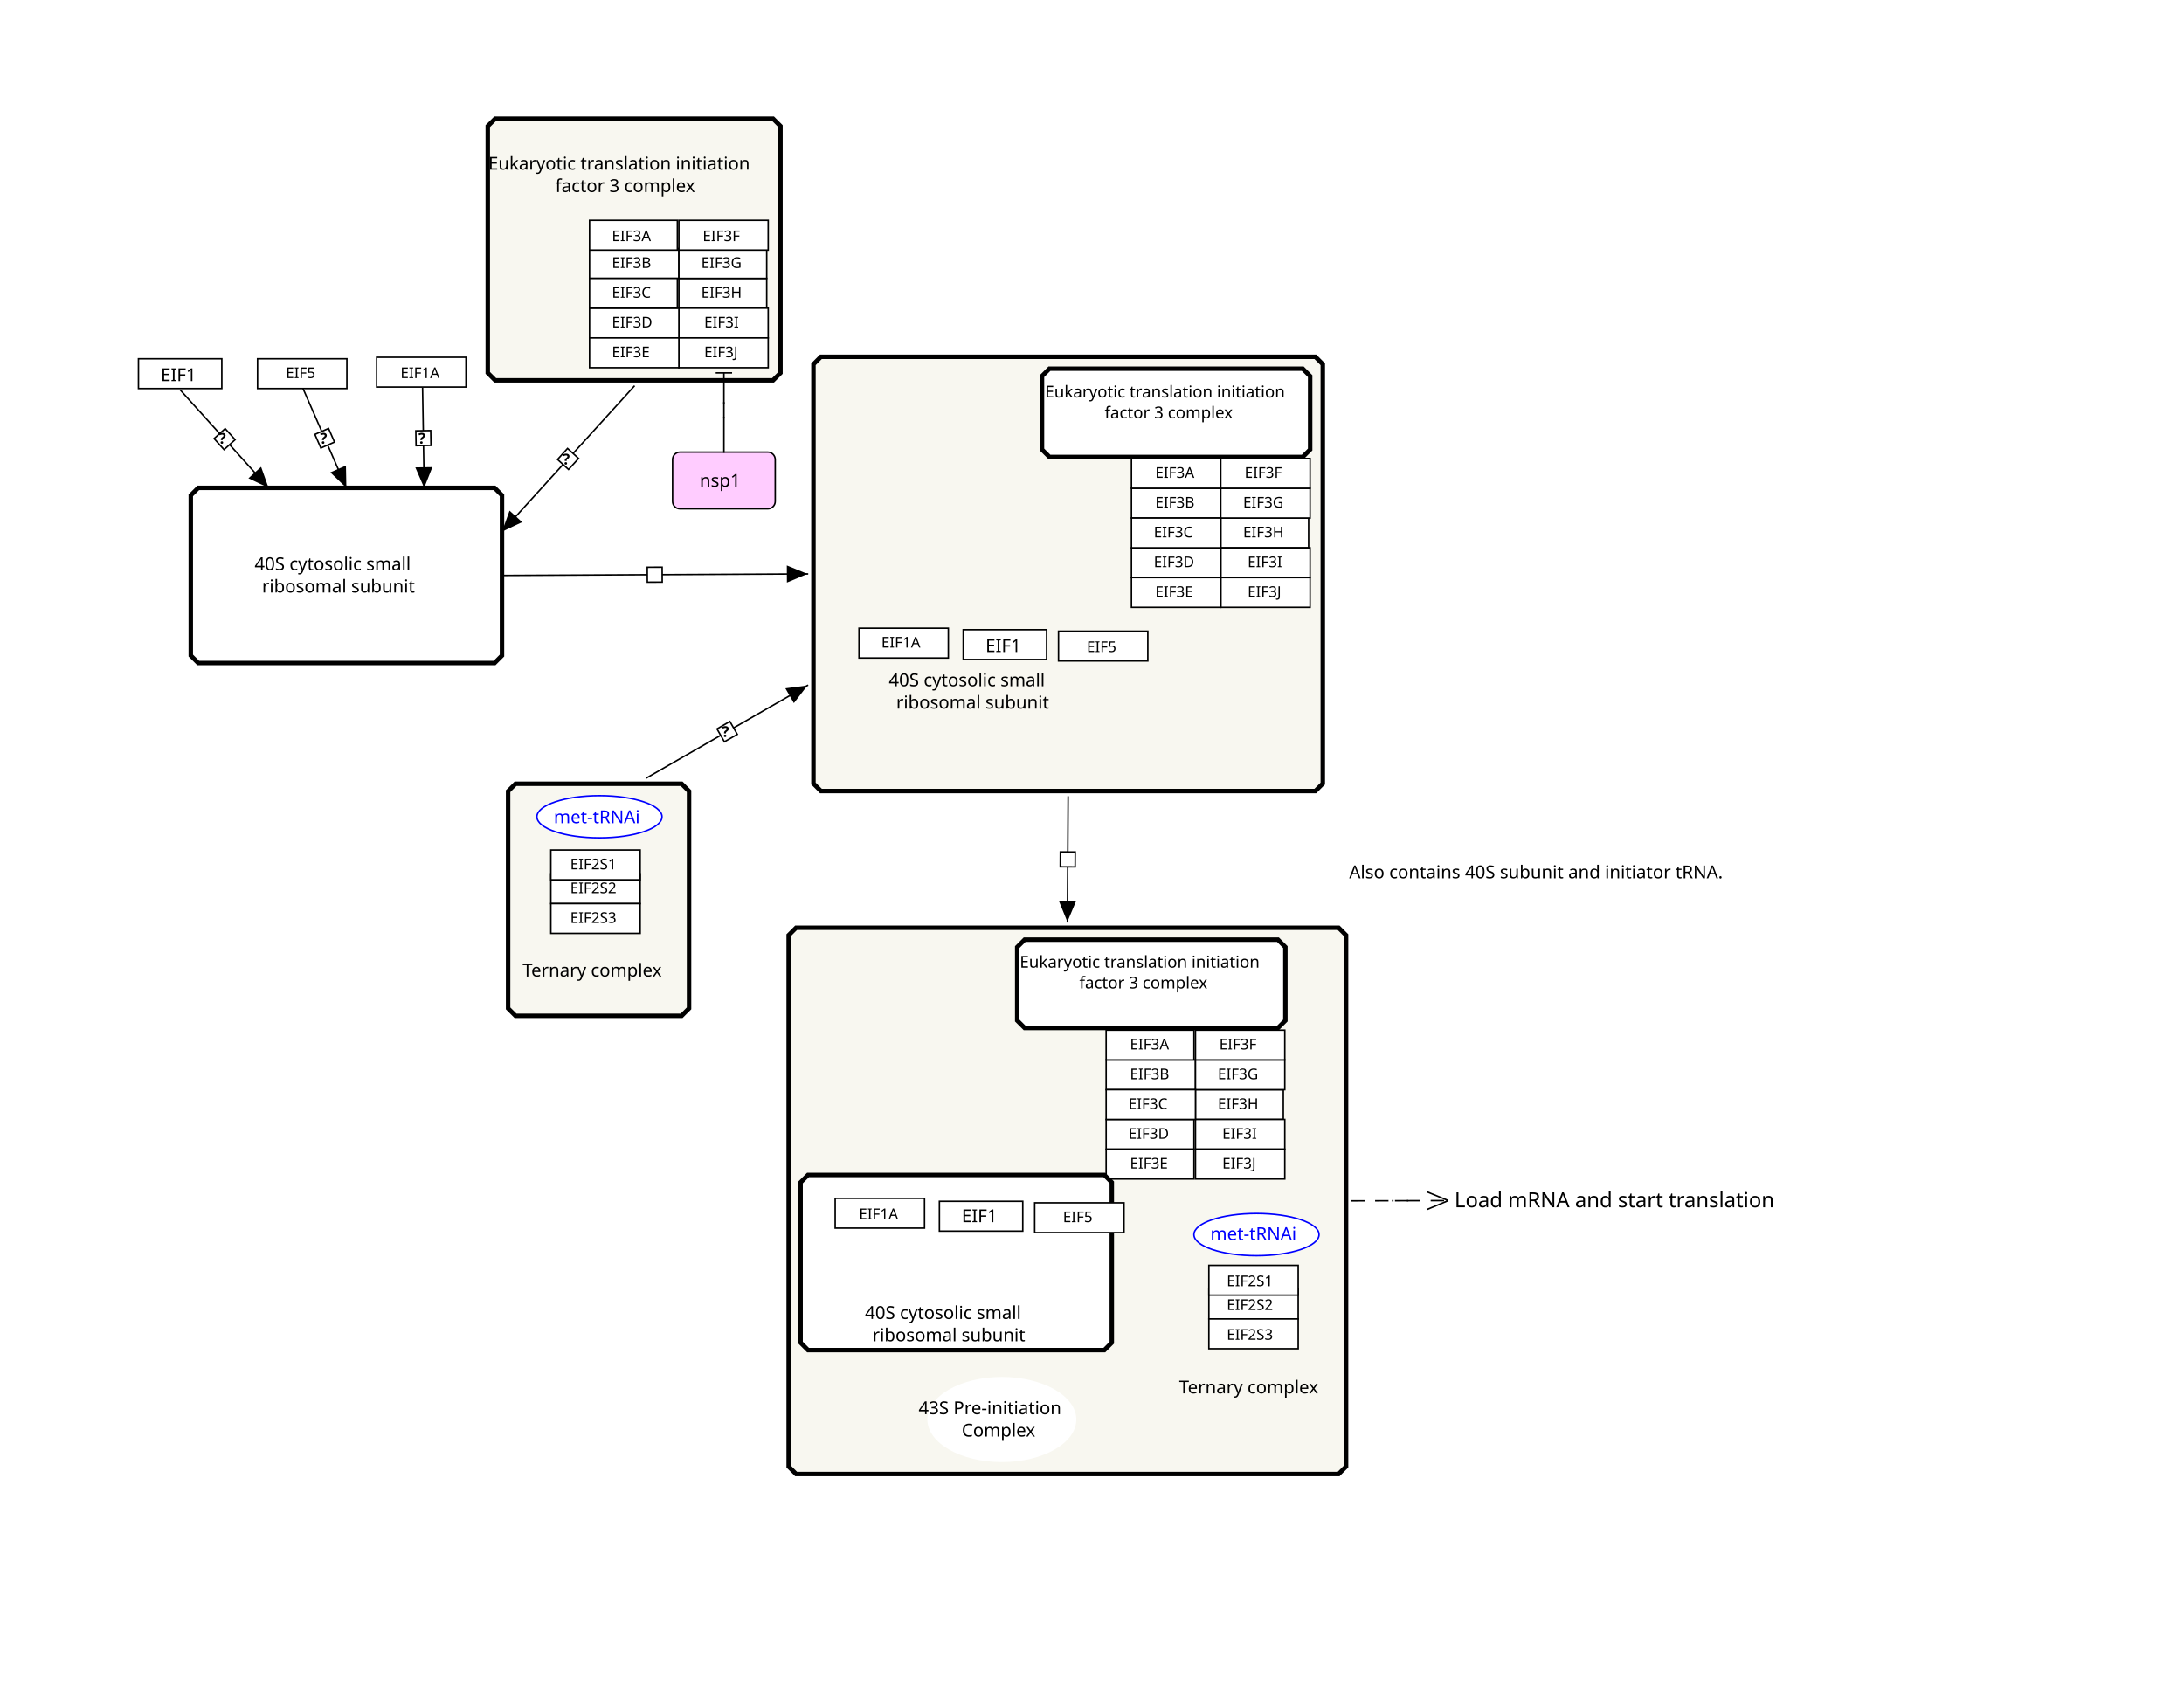
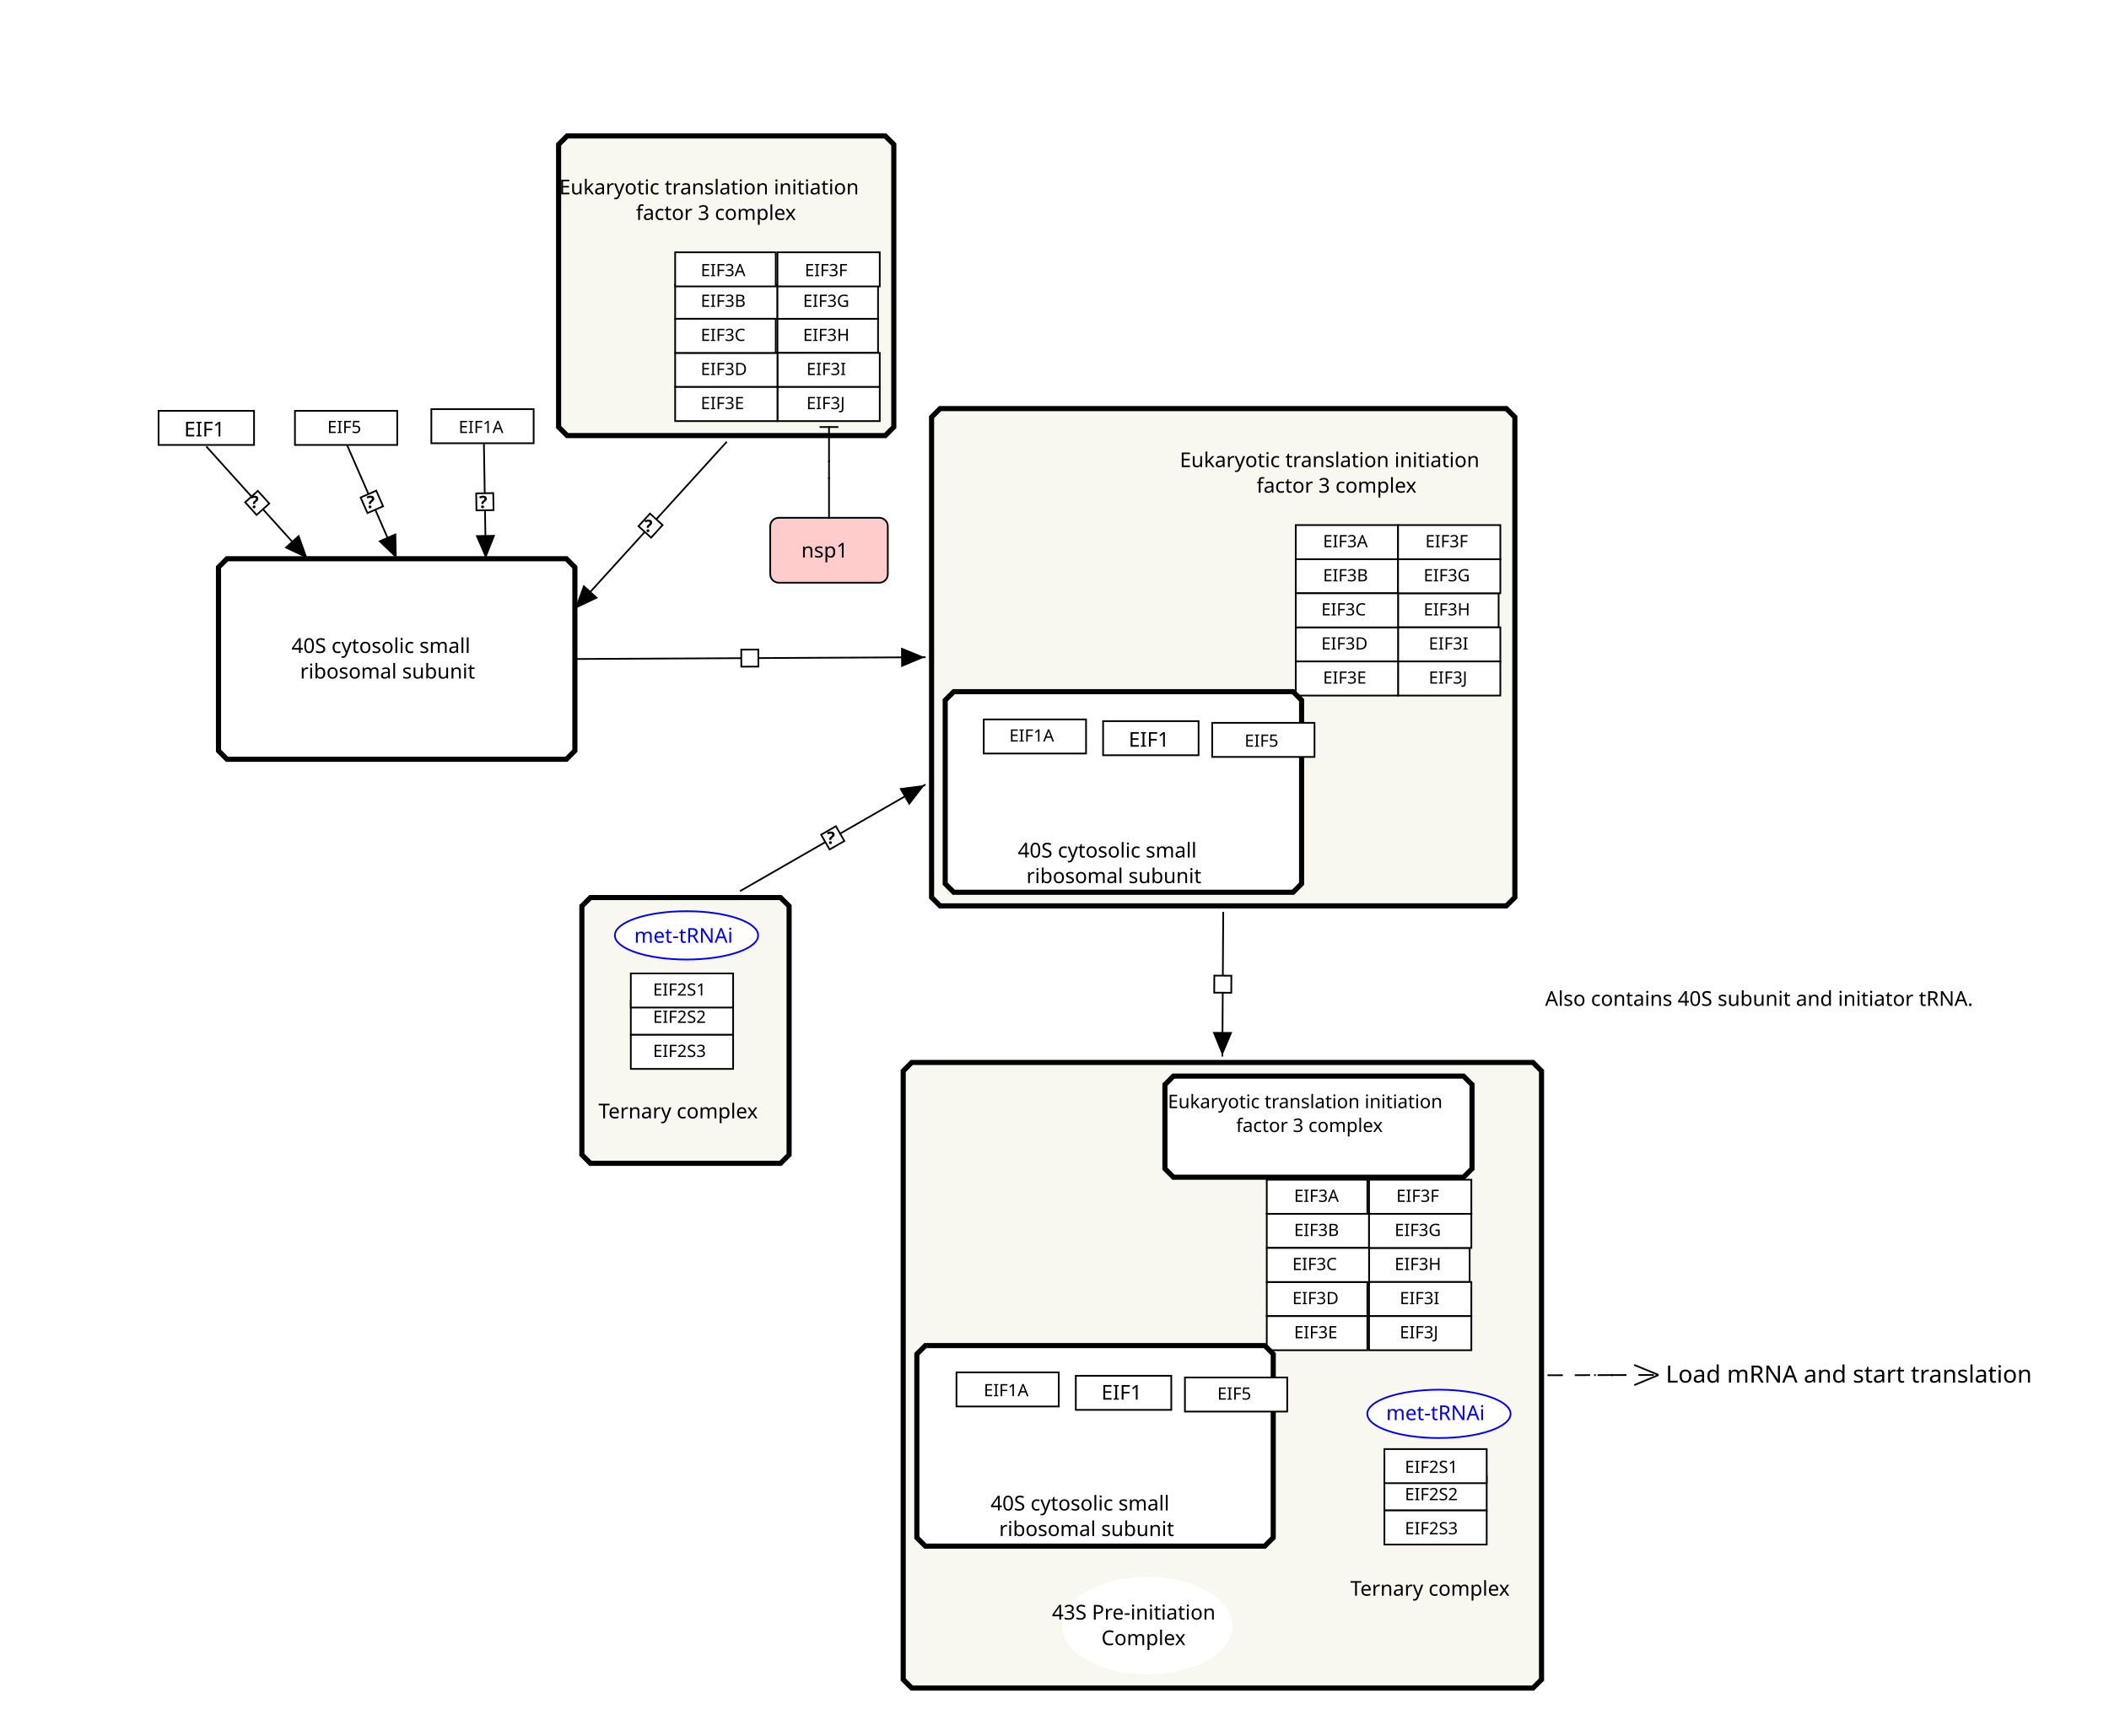
- <svg xmlns="http://www.w3.org/2000/svg" fill-opacity="1" color-rendering="auto" color-interpolation="auto" text-rendering="auto" stroke="black" stroke-linecap="square" stroke-miterlimit="10" shape-rendering="auto" stroke-opacity="1" fill="black" stroke-dasharray="none" font-weight="normal" stroke-width="1" viewBox="0 0 1467 1146" font-family="'Dialog'" font-style="normal" stroke-linejoin="miter" font-size="12px" stroke-dashoffset="0" image-rendering="auto">
+ <svg xmlns="http://www.w3.org/2000/svg" fill-opacity="1" color-rendering="auto" color-interpolation="auto" text-rendering="auto" stroke="black" stroke-linecap="square" stroke-miterlimit="10" shape-rendering="auto" stroke-opacity="1" fill="black" stroke-dasharray="none" font-weight="normal" stroke-width="1" viewBox="0 0 1237 1018" font-family="'Dialog'" font-style="normal" stroke-linejoin="miter" font-size="12px" stroke-dashoffset="0" image-rendering="auto">
  <defs id="genericDefs" />
  <g />
  <defs id="genericDefs" />
  <g>
    <g fill="white" text-rendering="geometricPrecision" color-interpolation="linearRGB" color-rendering="optimizeQuality" stroke="white" image-rendering="optimizeQuality">
-       <rect x="-1" width="1469" height="1148" y="-1" stroke="none" />
+       <rect x="-1" width="1239" height="1020" y="-1" stroke="none" />
      <path fill="rgb(248,247,240)" d="M551.399 239.663 L883.521 239.663 L888.521 244.663 L888.521 526.374 L883.521 531.374 L551.399 531.374 L546.399 526.374 L546.399 244.663 Z" fill-rule="evenodd" stroke="none" />
      <path fill="none" d="M551.399 239.663 L883.521 239.663 L888.521 244.663 L888.521 526.374 L883.521 531.374 L551.399 531.374 L546.399 526.374 L546.399 244.663 Z" stroke-width="3" fill-rule="evenodd" stroke="black" />
-       <text fill="black" x="597" xml:space="preserve" y="461" font-family="sans-serif" stroke="none">40S cytosolic small </text>
-       <text fill="black" x="602" xml:space="preserve" y="476" font-family="sans-serif" stroke="none">ribosomal subunit</text>
-       <path d="M704.908 247.663 L875.03 247.663 L880.03 252.663 L880.03 301.987 L875.03 306.987 L704.908 306.987 L699.908 301.987 L699.908 252.663 Z" stroke="none" fill-rule="evenodd" />
-       <path fill="none" d="M704.908 247.663 L875.03 247.663 L880.03 252.663 L880.03 301.987 L875.03 306.987 L704.908 306.987 L699.908 301.987 L699.908 252.663 Z" stroke-width="3" fill-rule="evenodd" stroke="black" />
-     </g>
-     <g text-rendering="geometricPrecision" font-size="11px" font-family="sans-serif" color-interpolation="linearRGB" color-rendering="optimizeQuality" image-rendering="optimizeQuality">
-       <text x="702" xml:space="preserve" y="267" stroke="none">Eukaryotic translation initiation</text>
-       <text x="742" xml:space="preserve" y="281" stroke="none">factor 3 complex</text>
-       <text x="789" xml:space="preserve" y="295" stroke="none" />
-     </g>
-     <g fill="white" text-rendering="geometricPrecision" color-interpolation="linearRGB" color-rendering="optimizeQuality" stroke="white" image-rendering="optimizeQuality">
+       <text fill="black" x="692" xml:space="preserve" y="274" font-family="sans-serif" stroke="none">Eukaryotic translation initiation</text>
+       <text fill="black" x="737" xml:space="preserve" y="289" font-family="sans-serif" stroke="none">factor 3 complex</text>
      <rect x="760" width="60" height="20" y="328" stroke="none" />
      <rect fill="none" x="760" width="60" height="20" y="328" stroke="black" />
    </g>
    <g text-rendering="geometricPrecision" font-size="10px" font-family="sans-serif" color-interpolation="linearRGB" color-rendering="optimizeQuality" image-rendering="optimizeQuality">
      <text x="776" xml:space="preserve" y="341" stroke="none">EIF3B</text>
    </g>
    <g fill="white" text-rendering="geometricPrecision" color-interpolation="linearRGB" color-rendering="optimizeQuality" stroke="white" image-rendering="optimizeQuality">
      <rect x="820" width="59" height="20" y="348" stroke="none" />
      <rect fill="none" x="820" width="59" height="20" y="348" stroke="black" />
    </g>
    <g text-rendering="geometricPrecision" font-size="10px" font-family="sans-serif" color-interpolation="linearRGB" color-rendering="optimizeQuality" image-rendering="optimizeQuality">
      <text x="835" xml:space="preserve" y="361" stroke="none">EIF3H</text>
    </g>
    <g fill="white" text-rendering="geometricPrecision" color-interpolation="linearRGB" color-rendering="optimizeQuality" stroke="white" image-rendering="optimizeQuality">
      <rect x="820" width="60" height="20" y="368" stroke="none" />
      <rect fill="none" x="820" width="60" height="20" y="368" stroke="black" />
    </g>
    <g text-rendering="geometricPrecision" font-size="10px" font-family="sans-serif" color-interpolation="linearRGB" color-rendering="optimizeQuality" image-rendering="optimizeQuality">
      <text x="838" xml:space="preserve" y="381" stroke="none">EIF3I</text>
    </g>
    <g fill="white" text-rendering="geometricPrecision" color-interpolation="linearRGB" color-rendering="optimizeQuality" stroke="white" image-rendering="optimizeQuality">
      <rect x="820" width="60" height="20" y="328" stroke="none" />
      <rect fill="none" x="820" width="60" height="20" y="328" stroke="black" />
    </g>
    <g text-rendering="geometricPrecision" font-size="10px" font-family="sans-serif" color-interpolation="linearRGB" color-rendering="optimizeQuality" image-rendering="optimizeQuality">
      <text x="835" xml:space="preserve" y="341" stroke="none">EIF3G</text>
    </g>
    <g fill="white" text-rendering="geometricPrecision" color-interpolation="linearRGB" color-rendering="optimizeQuality" stroke="white" image-rendering="optimizeQuality">
      <rect x="760" width="60" height="20" y="368" stroke="none" />
      <rect fill="none" x="760" width="60" height="20" y="368" stroke="black" />
    </g>
    <g text-rendering="geometricPrecision" font-size="10px" font-family="sans-serif" color-interpolation="linearRGB" color-rendering="optimizeQuality" image-rendering="optimizeQuality">
      <text x="775" xml:space="preserve" y="381" stroke="none">EIF3D</text>
    </g>
    <g fill="white" text-rendering="geometricPrecision" color-interpolation="linearRGB" color-rendering="optimizeQuality" stroke="white" image-rendering="optimizeQuality">
      <rect x="820" width="60" height="20" y="388" stroke="none" />
      <rect fill="none" x="820" width="60" height="20" y="388" stroke="black" />
    </g>
    <g text-rendering="geometricPrecision" font-size="10px" font-family="sans-serif" color-interpolation="linearRGB" color-rendering="optimizeQuality" image-rendering="optimizeQuality">
      <text x="838" xml:space="preserve" y="401" stroke="none">EIF3J</text>
    </g>
    <g fill="white" text-rendering="geometricPrecision" color-interpolation="linearRGB" color-rendering="optimizeQuality" stroke="white" image-rendering="optimizeQuality">
      <rect x="760" width="60" height="20" y="388" stroke="none" />
      <rect fill="none" x="760" width="60" height="20" y="388" stroke="black" />
    </g>
    <g text-rendering="geometricPrecision" font-size="10px" font-family="sans-serif" color-interpolation="linearRGB" color-rendering="optimizeQuality" image-rendering="optimizeQuality">
      <text x="776" xml:space="preserve" y="401" stroke="none">EIF3E</text>
    </g>
    <g fill="white" text-rendering="geometricPrecision" color-interpolation="linearRGB" color-rendering="optimizeQuality" stroke="white" image-rendering="optimizeQuality">
      <rect x="760" width="60" height="20" y="348" stroke="none" />
      <rect fill="none" x="760" width="60" height="20" y="348" stroke="black" />
    </g>
    <g text-rendering="geometricPrecision" font-size="10px" font-family="sans-serif" color-interpolation="linearRGB" color-rendering="optimizeQuality" image-rendering="optimizeQuality">
      <text x="775" xml:space="preserve" y="361" stroke="none">EIF3C</text>
    </g>
    <g fill="white" text-rendering="geometricPrecision" color-interpolation="linearRGB" color-rendering="optimizeQuality" stroke="white" image-rendering="optimizeQuality">
      <rect x="760" width="60" height="20" y="308" stroke="none" />
      <rect fill="none" x="760" width="60" height="20" y="308" stroke="black" />
    </g>
    <g text-rendering="geometricPrecision" font-size="10px" font-family="sans-serif" color-interpolation="linearRGB" color-rendering="optimizeQuality" image-rendering="optimizeQuality">
      <text x="776" xml:space="preserve" y="321" stroke="none">EIF3A</text>
    </g>
    <g fill="white" text-rendering="geometricPrecision" color-interpolation="linearRGB" color-rendering="optimizeQuality" stroke="white" image-rendering="optimizeQuality">
      <rect x="820" width="60" height="20" y="308" stroke="none" />
      <rect fill="none" x="820" width="60" height="20" y="308" stroke="black" />
    </g>
    <g text-rendering="geometricPrecision" font-size="10px" font-family="sans-serif" color-interpolation="linearRGB" color-rendering="optimizeQuality" image-rendering="optimizeQuality">
      <text x="836" xml:space="preserve" y="321" stroke="none">EIF3F</text>
-       <path fill="none" d="M283.848 260.891 L284.307 289.312" />
-       <path fill="none" d="M284.468 299.31 L284.926 327.731" />
-       <path d="M278.963 313.967 L284.926 327.731 L290.442 313.782 Z" stroke="none" />
-     </g>
-     <g transform="translate(284.3872,294.3111) rotate(89.0755) translate(-284.3872,-294.3111)" fill="white" text-rendering="geometricPrecision" color-rendering="optimizeQuality" image-rendering="optimizeQuality" color-interpolation="linearRGB" stroke="white">
-       <rect x="279.387" width="10" height="10" y="289.311" stroke="none" />
-       <rect fill="none" x="279.387" width="10" height="10" y="289.311" stroke="black" />
+     </g>
+     <g fill="white" text-rendering="geometricPrecision" color-interpolation="linearRGB" color-rendering="optimizeQuality" stroke="white" image-rendering="optimizeQuality">
+       <path d="M559.399 405.727 L758.433 405.727 L763.433 410.727 L763.433 518.374 L758.433 523.374 L559.399 523.374 L554.399 518.374 L554.399 410.727 Z" stroke="none" fill-rule="evenodd" />
+       <path fill="none" d="M559.399 405.727 L758.433 405.727 L763.433 410.727 L763.433 518.374 L758.433 523.374 L559.399 523.374 L554.399 518.374 L554.399 410.727 Z" stroke-width="3" fill-rule="evenodd" stroke="black" />
+       <text fill="black" x="597" xml:space="preserve" y="503" font-family="sans-serif" stroke="none">40S cytosolic small </text>
+       <text fill="black" x="602" xml:space="preserve" y="518" font-family="sans-serif" stroke="none">ribosomal subunit</text>
+       <path fill="none" d="M283.848 260.891 L284.307 289.312" stroke="black" />
+       <path fill="none" d="M284.468 299.31 L284.926 327.731" stroke="black" />
+       <path fill="black" d="M278.963 313.967 L284.926 327.731 L290.442 313.782 Z" stroke="none" />
+       <rect x="279.387" width="10" height="10" y="289.311" transform="translate(284.3872,294.3111) rotate(89.0755) translate(-284.3872,-294.3111)" stroke="none" />
+       <rect x="279.387" y="289.311" transform="translate(284.3872,294.3111) rotate(89.0755) translate(-284.3872,-294.3111)" fill="none" width="10" height="10" stroke="black" />
    </g>
    <g font-size="10px" text-rendering="geometricPrecision" image-rendering="optimizeQuality" color-rendering="optimizeQuality" font-family="sans-serif" color-interpolation="linearRGB" font-weight="bold">
      <text x="281" xml:space="preserve" y="298" stroke="none">?</text>
-       <path fill="none" d="M434.446 522.491 L484.088 493.96" />
-       <path fill="none" d="M492.758 488.977 L542.399 460.446" />
-       <path d="M533.245 472.329 L542.399 460.446 L527.524 462.375 Z" stroke="none" />
-     </g>
-     <g transform="translate(488.423,491.4686) rotate(-29.8877) translate(-488.423,-491.4686)" fill="white" text-rendering="geometricPrecision" color-rendering="optimizeQuality" image-rendering="optimizeQuality" color-interpolation="linearRGB" stroke="white">
-       <rect x="483.423" width="10" height="10" y="486.469" stroke="none" />
-       <rect fill="none" x="483.423" width="10" height="10" y="486.469" stroke="black" />
-     </g>
-     <g font-size="10px" text-rendering="geometricPrecision" image-rendering="optimizeQuality" color-rendering="optimizeQuality" font-family="sans-serif" color-interpolation="linearRGB" font-weight="bold">
-       <text x="485" xml:space="preserve" y="495" stroke="none">?</text>
    </g>
    <g fill="rgb(248,247,240)" text-rendering="geometricPrecision" color-interpolation="linearRGB" color-rendering="optimizeQuality" stroke="rgb(248,247,240)" image-rendering="optimizeQuality">
      <path d="M346.29 526.491 L457.832 526.491 L462.832 531.491 L462.832 677.37 L457.832 682.37 L346.29 682.37 L341.29 677.37 L341.29 531.491 Z" stroke="none" fill-rule="evenodd" />
      <path fill="none" d="M346.29 526.491 L457.832 526.491 L462.832 531.491 L462.832 677.37 L457.832 682.37 L346.29 682.37 L341.29 677.37 L341.29 531.491 Z" stroke-width="3" fill-rule="evenodd" stroke="black" />
      <text fill="black" x="351" xml:space="preserve" y="656" font-family="sans-serif" stroke="none">Ternary complex</text>
-       <path fill="none" stroke-dasharray="8,8" d="M908.153 806.693 L935.493 806.618" stroke="black" />
-       <path fill="none" stroke-dasharray="8,8" d="M945.493 806.591 L972.833 806.515" stroke="black" />
-       <path fill="none" d="M958.991 812.294 L972.833 806.515 L958.959 800.813" stroke="black" />
-       <path fill="none" stroke-dasharray="8,8" d="M935.493 806.618 L935.493 806.618" stroke="black" />
-       <path fill="none" stroke-dasharray="8,8" d="M945.493 806.591 L945.493 806.591" stroke="black" />
-       <line fill="none" x1="945.493" x2="935.493" y1="806.591" y2="806.618" stroke-dasharray="8,8" stroke="black" />
-       <path fill="none" d="M425.941 259.487 L384.926 304.615" stroke="black" />
-       <path fill="none" d="M378.2 312.015 L337.185 357.143" stroke="black" />
-       <path fill="black" d="M342.258 343.027 L337.185 357.143 L350.754 350.748 Z" stroke="none" />
-       <path fill="none" d="M384.926 304.615 L384.926 304.615" stroke="black" />
-       <path fill="none" d="M378.2 312.015 L378.2 312.015" stroke="black" />
-       <rect x="376.563" y="303.315" transform="translate(381.563,308.3148) rotate(132.2666) translate(-381.563,-308.3148)" fill="white" width="10" height="10" stroke="none" />
-       <rect x="376.563" y="303.315" transform="translate(381.563,308.3148) rotate(132.2666) translate(-381.563,-308.3148)" fill="none" width="10" height="10" stroke="black" />
+       <path fill="none" d="M434.446 522.491 L484.088 493.96" stroke="black" />
+       <path fill="none" d="M492.758 488.977 L542.399 460.446" stroke="black" />
+       <path fill="black" d="M533.245 472.329 L542.399 460.446 L527.524 462.375 Z" stroke="none" />
+       <rect x="483.423" y="486.469" transform="translate(488.423,491.4686) rotate(-29.8877) translate(-488.423,-491.4686)" fill="white" width="10" height="10" stroke="none" />
+       <rect x="483.423" y="486.469" transform="translate(488.423,491.4686) rotate(-29.8877) translate(-488.423,-491.4686)" fill="none" width="10" height="10" stroke="black" />
+     </g>
+     <g font-size="10px" text-rendering="geometricPrecision" image-rendering="optimizeQuality" color-rendering="optimizeQuality" font-family="sans-serif" color-interpolation="linearRGB" font-weight="bold">
+       <text x="485" xml:space="preserve" y="495" stroke="none">?</text>
+     </g>
+     <g text-rendering="geometricPrecision" stroke-dasharray="8,8" color-interpolation="linearRGB" color-rendering="optimizeQuality" image-rendering="optimizeQuality">
+       <path fill="none" d="M908.153 806.693 L935.493 806.618" />
+       <path fill="none" d="M945.493 806.591 L972.833 806.515" />
+       <path stroke-dasharray="none" fill="none" d="M958.991 812.294 L972.833 806.515 L958.959 800.813" />
+       <path fill="none" d="M935.493 806.618 L935.493 806.618" />
+       <path fill="none" d="M945.493 806.591 L945.493 806.591" />
+       <line y2="806.618" fill="none" x1="945.493" x2="935.493" y1="806.591" />
+       <path stroke-dasharray="none" fill="none" d="M425.941 259.487 L384.926 304.615" />
+       <path stroke-dasharray="none" fill="none" d="M378.2 312.015 L337.185 357.143" />
+       <path stroke-dasharray="none" d="M342.258 343.027 L337.185 357.143 L350.754 350.748 Z" stroke="none" />
+       <path stroke-dasharray="none" fill="none" d="M384.926 304.615 L384.926 304.615" />
+       <path stroke-dasharray="none" fill="none" d="M378.2 312.015 L378.2 312.015" />
+       <rect x="376.563" y="303.315" transform="translate(381.563,308.3148) rotate(132.2666) translate(-381.563,-308.3148)" fill="white" width="10" stroke-dasharray="none" height="10" stroke="none" />
+       <rect x="376.563" y="303.315" transform="translate(381.563,308.3148) rotate(132.2666) translate(-381.563,-308.3148)" fill="none" width="10" stroke-dasharray="none" height="10" />
    </g>
    <g font-size="10px" text-rendering="geometricPrecision" image-rendering="optimizeQuality" color-rendering="optimizeQuality" font-family="sans-serif" color-interpolation="linearRGB" font-weight="bold">
      <text x="378" xml:space="preserve" y="312" stroke="none">?</text>
    </g>
    <g fill="rgb(248,247,240)" text-rendering="geometricPrecision" color-interpolation="linearRGB" color-rendering="optimizeQuality" stroke="rgb(248,247,240)" image-rendering="optimizeQuality">
      <path d="M332.635 79.735 L519.248 79.735 L524.248 84.735 L524.248 250.487 L519.248 255.487 L332.635 255.487 L327.635 250.487 L327.635 84.735 Z" stroke="none" fill-rule="evenodd" />
      <path fill="none" d="M332.635 79.735 L519.248 79.735 L524.248 84.735 L524.248 250.487 L519.248 255.487 L332.635 255.487 L327.635 250.487 L327.635 84.735 Z" stroke-width="3" fill-rule="evenodd" stroke="black" />
      <text fill="black" x="328" xml:space="preserve" y="114" font-family="sans-serif" stroke="none">Eukaryotic translation initiation</text>
      <text fill="black" x="373" xml:space="preserve" y="129" font-family="sans-serif" stroke="none">factor 3 complex</text>
      <path fill="none" d="M203.555 261.046 L216.111 289.806" stroke="black" />
      <path fill="none" d="M220.112 298.971 L232.668 327.731" stroke="black" />
      <path fill="black" d="M221.863 317.327 L232.668 327.731 L232.384 312.734 Z" stroke="none" />
      <rect x="213.112" y="289.389" transform="translate(218.1115,294.3886) rotate(66.415) translate(-218.1115,-294.3886)" fill="white" width="10" height="10" stroke="none" />
      <rect x="213.112" y="289.389" transform="translate(218.1115,294.3886) rotate(66.415) translate(-218.1115,-294.3886)" fill="none" width="10" height="10" stroke="black" />
    </g>
    <g font-size="10px" text-rendering="geometricPrecision" image-rendering="optimizeQuality" color-rendering="optimizeQuality" font-family="sans-serif" color-interpolation="linearRGB" font-weight="bold">
      <text x="215" xml:space="preserve" y="298" stroke="none">?</text>
      <path fill="none" d="M337.185 386.555 L434.792 386.062" />
      <path fill="none" d="M444.792 386.011 L542.399 385.519" />
      <path d="M528.57 391.329 L542.399 385.519 L528.513 379.848 Z" stroke="none" />
      <path fill="none" d="M434.792 386.062 L434.792 386.062" />
      <path fill="none" d="M444.792 386.011 L444.792 386.011" />
    </g>
    <g transform="translate(439.7922,386.0366) rotate(-0.2893) translate(-439.7922,-386.0366)" fill="white" text-rendering="geometricPrecision" color-rendering="optimizeQuality" image-rendering="optimizeQuality" color-interpolation="linearRGB" stroke="white">
      <rect x="434.792" width="10" height="10" y="381.037" stroke="none" />
      <rect fill="none" x="434.792" width="10" height="10" y="381.037" stroke="black" />
    </g>
    <g font-size="10px" text-rendering="geometricPrecision" image-rendering="optimizeQuality" color-rendering="optimizeQuality" font-family="sans-serif" color-interpolation="linearRGB" font-weight="bold">
      <text x="439" xml:space="preserve" y="390" stroke="none" />
      <path fill="none" d="M717.46 535.374 L717.239 572.295" />
      <path fill="none" d="M717.179 582.295 L716.957 619.216" />
      <path d="M711.3 605.323 L716.957 619.216 L722.781 605.392 Z" stroke="none" />
    </g>
    <g transform="translate(717.2089,577.2947) rotate(90.3438) translate(-717.2089,-577.2947)" fill="white" text-rendering="geometricPrecision" color-rendering="optimizeQuality" image-rendering="optimizeQuality" color-interpolation="linearRGB" stroke="white">
      <rect x="712.209" width="10" height="10" y="572.295" stroke="none" />
      <rect fill="none" x="712.209" width="10" height="10" y="572.295" stroke="black" />
    </g>
    <g font-size="10px" text-rendering="geometricPrecision" image-rendering="optimizeQuality" color-rendering="optimizeQuality" font-family="sans-serif" color-interpolation="linearRGB" font-weight="bold">
      <text x="717" xml:space="preserve" y="581" stroke="none" />
    </g>
    <g fill="rgb(248,247,240)" text-rendering="geometricPrecision" color-interpolation="linearRGB" color-rendering="optimizeQuality" stroke="rgb(248,247,240)" image-rendering="optimizeQuality">
      <path d="M534.762 623.216 L899.153 623.216 L904.153 628.216 L904.153 985.171 L899.153 990.171 L534.762 990.171 L529.762 985.171 L529.762 628.216 Z" stroke="none" fill-rule="evenodd" />
      <path fill="none" d="M534.762 623.216 L899.153 623.216 L904.153 628.216 L904.153 985.171 L899.153 990.171 L534.762 990.171 L529.762 985.171 L529.762 628.216 Z" stroke-width="3" fill-rule="evenodd" stroke="black" />
      <text fill="black" x="792" xml:space="preserve" y="936" font-family="sans-serif" stroke="none">Ternary complex</text>
      <path fill="none" d="M121.334 262.244 L147.523 291.275" stroke="black" />
      <path fill="none" d="M154.221 298.7 L180.41 327.731" stroke="black" />
      <path fill="black" d="M166.865 321.286 L180.41 327.731 L175.389 313.596 Z" stroke="none" />
      <path fill="none" d="M147.523 291.275 L147.523 291.275" stroke="black" />
      <path fill="none" d="M154.221 298.7 L154.221 298.7" stroke="black" />
      <rect x="145.872" y="289.988" transform="translate(150.8716,294.9876) rotate(47.9462) translate(-150.8716,-294.9876)" fill="white" width="10" height="10" stroke="none" />
      <rect x="145.872" y="289.988" transform="translate(150.8716,294.9876) rotate(47.9462) translate(-150.8716,-294.9876)" fill="none" width="10" height="10" stroke="black" />
    </g>
    <g font-size="10px" text-rendering="geometricPrecision" image-rendering="optimizeQuality" color-rendering="optimizeQuality" font-family="sans-serif" color-interpolation="linearRGB" font-weight="bold">
      <text x="147" xml:space="preserve" y="298" stroke="none">?</text>
    </g>
    <g fill="white" text-rendering="geometricPrecision" color-interpolation="linearRGB" color-rendering="optimizeQuality" stroke="white" image-rendering="optimizeQuality">
      <ellipse rx="114.446" ry="12.5" cx="1087.28" cy="806.515" stroke="none" />
    </g>
    <g text-rendering="geometricPrecision" font-size="14px" font-family="sans-serif" color-interpolation="linearRGB" color-rendering="optimizeQuality" image-rendering="optimizeQuality">
      <text x="977" xml:space="preserve" y="811" stroke="none">Load mRNA and start translation</text>
    </g>
    <g fill="white" text-rendering="geometricPrecision" color-interpolation="linearRGB" color-rendering="optimizeQuality" stroke="white" image-rendering="optimizeQuality">
      <ellipse rx="50.019" ry="28.607" cx="672.945" cy="953.564" stroke="none" />
      <text fill="black" x="617" xml:space="preserve" y="950" font-family="sans-serif" stroke="none">43S Pre-initiation </text>
      <text fill="black" x="646" xml:space="preserve" y="965" font-family="sans-serif" stroke="none">Complex</text>
      <path d="M133.151 327.731 L332.185 327.731 L337.185 332.731 L337.185 440.378 L332.185 445.378 L133.151 445.378 L128.151 440.378 L128.151 332.731 Z" stroke="none" fill-rule="evenodd" />
      <path fill="none" d="M133.151 327.731 L332.185 327.731 L337.185 332.731 L337.185 440.378 L332.185 445.378 L133.151 445.378 L128.151 440.378 L128.151 332.731 Z" stroke-width="3" fill-rule="evenodd" stroke="black" />
      <text fill="black" x="171" xml:space="preserve" y="383" font-family="sans-serif" stroke="none">40S cytosolic small </text>
      <text fill="black" x="176" xml:space="preserve" y="398" font-family="sans-serif" stroke="none">ribosomal subunit</text>
-       <rect x="451.77" y="303.723" fill="rgb(255,204,255)" width="68.956" rx="5" ry="5" height="38.084" stroke="none" />
+       <rect x="451.77" y="303.723" fill="rgb(255,204,204)" width="68.956" rx="5" ry="5" height="38.084" stroke="none" />
      <rect x="451.77" y="303.723" fill="none" width="68.956" rx="5" ry="5" height="38.084" stroke="black" />
      <text fill="black" x="470" xml:space="preserve" y="327" font-family="sans-serif" stroke="none">nsp1</text>
      <ellipse rx="42.013" ry="14.171" cx="402.661" cy="548.662" stroke="none" />
      <ellipse rx="42.013" fill="none" ry="14.171" cx="402.661" cy="548.662" stroke="blue" />
      <text fill="blue" x="372" xml:space="preserve" y="553" font-family="sans-serif" stroke="none">met-tRNAi</text>
      <rect x="396" width="60" height="20" y="167" stroke="none" />
      <rect fill="none" x="396" width="60" height="20" y="167" stroke="black" />
    </g>
    <g text-rendering="geometricPrecision" font-size="10px" font-family="sans-serif" color-interpolation="linearRGB" color-rendering="optimizeQuality" image-rendering="optimizeQuality">
      <text x="411" xml:space="preserve" y="180" stroke="none">EIF3B</text>
    </g>
    <g fill="white" text-rendering="geometricPrecision" color-interpolation="linearRGB" color-rendering="optimizeQuality" stroke="white" image-rendering="optimizeQuality">
      <rect x="456" width="59" height="20" y="187" stroke="none" />
      <rect fill="none" x="456" width="59" height="20" y="187" stroke="black" />
    </g>
    <g text-rendering="geometricPrecision" font-size="10px" font-family="sans-serif" color-interpolation="linearRGB" color-rendering="optimizeQuality" image-rendering="optimizeQuality">
      <text x="471" xml:space="preserve" y="200" stroke="none">EIF3H</text>
    </g>
    <g fill="white" text-rendering="geometricPrecision" color-interpolation="linearRGB" color-rendering="optimizeQuality" stroke="white" image-rendering="optimizeQuality">
      <rect x="370" width="60" height="20" y="587" stroke="none" />
      <rect fill="none" x="370" width="60" height="20" y="587" stroke="black" />
    </g>
    <g text-rendering="geometricPrecision" font-size="10px" font-family="sans-serif" color-interpolation="linearRGB" color-rendering="optimizeQuality" image-rendering="optimizeQuality">
      <text x="383" xml:space="preserve" y="600" stroke="none">EIF2S2</text>
    </g>
    <g fill="white" text-rendering="geometricPrecision" color-interpolation="linearRGB" color-rendering="optimizeQuality" stroke="white" image-rendering="optimizeQuality">
      <rect x="370" width="60" height="20" y="607" stroke="none" />
      <rect fill="none" x="370" width="60" height="20" y="607" stroke="black" />
    </g>
    <g text-rendering="geometricPrecision" font-size="10px" font-family="sans-serif" color-interpolation="linearRGB" color-rendering="optimizeQuality" image-rendering="optimizeQuality">
      <text x="383" xml:space="preserve" y="620" stroke="none">EIF2S3</text>
    </g>
    <g fill="white" text-rendering="geometricPrecision" color-interpolation="linearRGB" color-rendering="optimizeQuality" stroke="white" image-rendering="optimizeQuality">
      <rect x="456" width="60" height="20" y="207" stroke="none" />
      <rect fill="none" x="456" width="60" height="20" y="207" stroke="black" />
    </g>
    <g text-rendering="geometricPrecision" font-size="10px" font-family="sans-serif" color-interpolation="linearRGB" color-rendering="optimizeQuality" image-rendering="optimizeQuality">
      <text x="473" xml:space="preserve" y="220" stroke="none">EIF3I</text>
    </g>
    <g fill="white" text-rendering="geometricPrecision" color-interpolation="linearRGB" color-rendering="optimizeQuality" stroke="white" image-rendering="optimizeQuality">
      <rect x="711" width="60" height="20" y="424" stroke="none" />
      <rect fill="none" x="711" width="60" height="20" y="424" stroke="black" />
    </g>
    <g text-rendering="geometricPrecision" font-size="10px" font-family="sans-serif" color-interpolation="linearRGB" color-rendering="optimizeQuality" image-rendering="optimizeQuality">
      <text x="730" xml:space="preserve" y="438" stroke="none">EIF5</text>
    </g>
    <g fill="white" text-rendering="geometricPrecision" color-interpolation="linearRGB" color-rendering="optimizeQuality" stroke="white" image-rendering="optimizeQuality">
      <rect x="456" width="59" height="20" y="167" stroke="none" />
      <rect fill="none" x="456" width="59" height="20" y="167" stroke="black" />
    </g>
    <g text-rendering="geometricPrecision" font-size="10px" font-family="sans-serif" color-interpolation="linearRGB" color-rendering="optimizeQuality" image-rendering="optimizeQuality">
      <text x="471" xml:space="preserve" y="180" stroke="none">EIF3G</text>
    </g>
    <g fill="white" text-rendering="geometricPrecision" color-interpolation="linearRGB" color-rendering="optimizeQuality" stroke="white" image-rendering="optimizeQuality">
      <rect x="396" width="60" height="20" y="207" stroke="none" />
      <rect fill="none" x="396" width="60" height="20" y="207" stroke="black" />
    </g>
    <g text-rendering="geometricPrecision" font-size="10px" font-family="sans-serif" color-interpolation="linearRGB" color-rendering="optimizeQuality" image-rendering="optimizeQuality">
      <text x="411" xml:space="preserve" y="220" stroke="none">EIF3D</text>
    </g>
    <g fill="white" text-rendering="geometricPrecision" color-interpolation="linearRGB" color-rendering="optimizeQuality" stroke="white" image-rendering="optimizeQuality">
      <rect x="370" width="60" height="20" y="571" stroke="none" />
      <rect fill="none" x="370" width="60" height="20" y="571" stroke="black" />
    </g>
    <g text-rendering="geometricPrecision" font-size="10px" font-family="sans-serif" color-interpolation="linearRGB" color-rendering="optimizeQuality" image-rendering="optimizeQuality">
      <text x="383" xml:space="preserve" y="584" stroke="none">EIF2S1</text>
    </g>
    <g fill="white" text-rendering="geometricPrecision" color-interpolation="linearRGB" color-rendering="optimizeQuality" stroke="white" image-rendering="optimizeQuality">
      <rect x="456" width="60" height="20" y="227" stroke="none" />
      <rect fill="none" x="456" width="60" height="20" y="227" stroke="black" />
    </g>
    <g text-rendering="geometricPrecision" font-size="10px" font-family="sans-serif" color-interpolation="linearRGB" color-rendering="optimizeQuality" image-rendering="optimizeQuality">
      <text x="473" xml:space="preserve" y="240" stroke="none">EIF3J</text>
    </g>
    <g fill="white" text-rendering="geometricPrecision" color-interpolation="linearRGB" color-rendering="optimizeQuality" stroke="white" image-rendering="optimizeQuality">
      <rect x="396" width="60" height="20" y="227" stroke="none" />
      <rect fill="none" x="396" width="60" height="20" y="227" stroke="black" />
    </g>
    <g text-rendering="geometricPrecision" font-size="10px" font-family="sans-serif" color-interpolation="linearRGB" color-rendering="optimizeQuality" image-rendering="optimizeQuality">
      <text x="411" xml:space="preserve" y="240" stroke="none">EIF3E</text>
    </g>
    <g fill="white" text-rendering="geometricPrecision" color-interpolation="linearRGB" color-rendering="optimizeQuality" stroke="white" image-rendering="optimizeQuality">
      <rect x="396" width="59" height="20" y="187" stroke="none" />
      <rect fill="none" x="396" width="59" height="20" y="187" stroke="black" />
    </g>
    <g text-rendering="geometricPrecision" font-size="10px" font-family="sans-serif" color-interpolation="linearRGB" color-rendering="optimizeQuality" image-rendering="optimizeQuality">
      <text x="411" xml:space="preserve" y="200" stroke="none">EIF3C</text>
    </g>
    <g fill="white" text-rendering="geometricPrecision" color-interpolation="linearRGB" color-rendering="optimizeQuality" stroke="white" image-rendering="optimizeQuality">
      <rect x="396" width="59" height="20" y="148" stroke="none" />
      <rect fill="none" x="396" width="59" height="20" y="148" stroke="black" />
    </g>
    <g text-rendering="geometricPrecision" font-size="10px" font-family="sans-serif" color-interpolation="linearRGB" color-rendering="optimizeQuality" image-rendering="optimizeQuality">
      <text x="411" xml:space="preserve" y="162" stroke="none">EIF3A</text>
    </g>
    <g fill="white" text-rendering="geometricPrecision" color-interpolation="linearRGB" color-rendering="optimizeQuality" stroke="white" image-rendering="optimizeQuality">
      <rect x="456" width="60" height="20" y="148" stroke="none" />
      <rect fill="none" x="456" width="60" height="20" y="148" stroke="black" />
    </g>
    <g text-rendering="geometricPrecision" font-size="10px" font-family="sans-serif" color-interpolation="linearRGB" color-rendering="optimizeQuality" image-rendering="optimizeQuality">
      <text x="472" xml:space="preserve" y="162" stroke="none">EIF3F</text>
    </g>
    <g fill="white" text-rendering="geometricPrecision" color-interpolation="linearRGB" color-rendering="optimizeQuality" stroke="white" image-rendering="optimizeQuality">
      <rect x="577" width="60" height="20" y="422" stroke="none" />
      <rect fill="none" x="577" width="60" height="20" y="422" stroke="black" />
    </g>
    <g text-rendering="geometricPrecision" font-size="10px" font-family="sans-serif" color-interpolation="linearRGB" color-rendering="optimizeQuality" image-rendering="optimizeQuality">
      <text x="592" xml:space="preserve" y="435" stroke="none">EIF1A</text>
    </g>
    <g fill="white" text-rendering="geometricPrecision" color-interpolation="linearRGB" color-rendering="optimizeQuality" stroke="white" image-rendering="optimizeQuality">
      <rect x="647" width="56" height="20" y="423" stroke="none" />
      <rect fill="none" x="647" width="56" height="20" y="423" stroke="black" />
      <text fill="black" x="662" xml:space="preserve" y="438" font-family="sans-serif" stroke="none">EIF1</text>
      <rect x="173" width="60" height="20" y="241" stroke="none" />
      <rect fill="none" x="173" width="60" height="20" y="241" stroke="black" />
    </g>
    <g text-rendering="geometricPrecision" font-size="10px" font-family="sans-serif" color-interpolation="linearRGB" color-rendering="optimizeQuality" image-rendering="optimizeQuality">
      <text x="192" xml:space="preserve" y="254" stroke="none">EIF5</text>
    </g>
    <g fill="white" text-rendering="geometricPrecision" color-interpolation="linearRGB" color-rendering="optimizeQuality" stroke="white" image-rendering="optimizeQuality">
      <rect x="253" width="60" height="20" y="240" stroke="none" />
      <rect fill="none" x="253" width="60" height="20" y="240" stroke="black" />
    </g>
    <g text-rendering="geometricPrecision" font-size="10px" font-family="sans-serif" color-interpolation="linearRGB" color-rendering="optimizeQuality" image-rendering="optimizeQuality">
      <text x="269" xml:space="preserve" y="254" stroke="none">EIF1A</text>
    </g>
    <g fill="white" text-rendering="geometricPrecision" color-interpolation="linearRGB" color-rendering="optimizeQuality" stroke="white" image-rendering="optimizeQuality">
      <rect x="93" width="56" height="20" y="241" stroke="none" />
      <rect fill="none" x="93" width="56" height="20" y="241" stroke="black" />
      <text fill="black" x="108" xml:space="preserve" y="256" font-family="sans-serif" stroke="none">EIF1</text>
      <path fill="none" d="M486.248 303.723 L486.248 280.605" stroke="black" />
      <path fill="none" d="M486.248 270.605 L486.248 250.487" stroke="black" />
      <line y2="250.487" fill="none" x1="491.248" x2="481.248" stroke="black" y1="250.487" />
      <line y2="280.605" fill="none" x1="486.248" x2="486.248" stroke="black" y1="270.605" />
      <path d="M688.27 631.216 L858.392 631.216 L863.392 636.216 L863.392 685.539 L858.392 690.539 L688.27 690.539 L683.27 685.539 L683.27 636.216 Z" stroke="none" fill-rule="evenodd" />
      <path fill="none" d="M688.27 631.216 L858.392 631.216 L863.392 636.216 L863.392 685.539 L858.392 690.539 L688.27 690.539 L683.27 685.539 L683.27 636.216 Z" stroke-width="3" fill-rule="evenodd" stroke="black" />
    </g>
    <g text-rendering="geometricPrecision" font-size="11px" font-family="sans-serif" color-interpolation="linearRGB" color-rendering="optimizeQuality" image-rendering="optimizeQuality">
      <text x="685" xml:space="preserve" y="650" stroke="none">Eukaryotic translation initiation</text>
      <text x="725" xml:space="preserve" y="664" stroke="none">factor 3 complex</text>
      <text x="773" xml:space="preserve" y="678" stroke="none" />
    </g>
    <g fill="white" text-rendering="geometricPrecision" color-interpolation="linearRGB" color-rendering="optimizeQuality" stroke="white" image-rendering="optimizeQuality">
      <rect x="743" width="60" height="20" y="712" stroke="none" />
      <rect fill="none" x="743" width="60" height="20" y="712" stroke="black" />
    </g>
    <g text-rendering="geometricPrecision" font-size="10px" font-family="sans-serif" color-interpolation="linearRGB" color-rendering="optimizeQuality" image-rendering="optimizeQuality">
      <text x="759" xml:space="preserve" y="725" stroke="none">EIF3B</text>
    </g>
    <g fill="white" text-rendering="geometricPrecision" color-interpolation="linearRGB" color-rendering="optimizeQuality" stroke="white" image-rendering="optimizeQuality">
      <rect x="803" width="59" height="20" y="732" stroke="none" />
      <rect fill="none" x="803" width="59" height="20" y="732" stroke="black" />
    </g>
    <g text-rendering="geometricPrecision" font-size="10px" font-family="sans-serif" color-interpolation="linearRGB" color-rendering="optimizeQuality" image-rendering="optimizeQuality">
      <text x="818" xml:space="preserve" y="745" stroke="none">EIF3H</text>
    </g>
    <g fill="white" text-rendering="geometricPrecision" color-interpolation="linearRGB" color-rendering="optimizeQuality" stroke="white" image-rendering="optimizeQuality">
      <rect x="803" width="60" height="20" y="752" stroke="none" />
      <rect fill="none" x="803" width="60" height="20" y="752" stroke="black" />
    </g>
    <g text-rendering="geometricPrecision" font-size="10px" font-family="sans-serif" color-interpolation="linearRGB" color-rendering="optimizeQuality" image-rendering="optimizeQuality">
      <text x="821" xml:space="preserve" y="765" stroke="none">EIF3I</text>
    </g>
    <g fill="white" text-rendering="geometricPrecision" color-interpolation="linearRGB" color-rendering="optimizeQuality" stroke="white" image-rendering="optimizeQuality">
      <rect x="803" width="60" height="20" y="712" stroke="none" />
      <rect fill="none" x="803" width="60" height="20" y="712" stroke="black" />
    </g>
    <g text-rendering="geometricPrecision" font-size="10px" font-family="sans-serif" color-interpolation="linearRGB" color-rendering="optimizeQuality" image-rendering="optimizeQuality">
      <text x="818" xml:space="preserve" y="725" stroke="none">EIF3G</text>
    </g>
    <g fill="white" text-rendering="geometricPrecision" color-interpolation="linearRGB" color-rendering="optimizeQuality" stroke="white" image-rendering="optimizeQuality">
      <rect x="743" width="59" height="20" y="752" stroke="none" />
      <rect fill="none" x="743" width="59" height="20" y="752" stroke="black" />
    </g>
    <g text-rendering="geometricPrecision" font-size="10px" font-family="sans-serif" color-interpolation="linearRGB" color-rendering="optimizeQuality" image-rendering="optimizeQuality">
      <text x="758" xml:space="preserve" y="765" stroke="none">EIF3D</text>
    </g>
    <g fill="white" text-rendering="geometricPrecision" color-interpolation="linearRGB" color-rendering="optimizeQuality" stroke="white" image-rendering="optimizeQuality">
      <rect x="803" width="60" height="20" y="772" stroke="none" />
      <rect fill="none" x="803" width="60" height="20" y="772" stroke="black" />
    </g>
    <g text-rendering="geometricPrecision" font-size="10px" font-family="sans-serif" color-interpolation="linearRGB" color-rendering="optimizeQuality" image-rendering="optimizeQuality">
      <text x="821" xml:space="preserve" y="785" stroke="none">EIF3J</text>
    </g>
    <g fill="white" text-rendering="geometricPrecision" color-interpolation="linearRGB" color-rendering="optimizeQuality" stroke="white" image-rendering="optimizeQuality">
      <rect x="743" width="59" height="20" y="772" stroke="none" />
      <rect fill="none" x="743" width="59" height="20" y="772" stroke="black" />
    </g>
    <g text-rendering="geometricPrecision" font-size="10px" font-family="sans-serif" color-interpolation="linearRGB" color-rendering="optimizeQuality" image-rendering="optimizeQuality">
      <text x="759" xml:space="preserve" y="785" stroke="none">EIF3E</text>
    </g>
    <g fill="white" text-rendering="geometricPrecision" color-interpolation="linearRGB" color-rendering="optimizeQuality" stroke="white" image-rendering="optimizeQuality">
      <rect x="743" width="60" height="20" y="732" stroke="none" />
      <rect fill="none" x="743" width="60" height="20" y="732" stroke="black" />
    </g>
    <g text-rendering="geometricPrecision" font-size="10px" font-family="sans-serif" color-interpolation="linearRGB" color-rendering="optimizeQuality" image-rendering="optimizeQuality">
      <text x="758" xml:space="preserve" y="745" stroke="none">EIF3C</text>
    </g>
    <g fill="white" text-rendering="geometricPrecision" color-interpolation="linearRGB" color-rendering="optimizeQuality" stroke="white" image-rendering="optimizeQuality">
      <rect x="743" width="59" height="20" y="692" stroke="none" />
      <rect fill="none" x="743" width="59" height="20" y="692" stroke="black" />
    </g>
    <g text-rendering="geometricPrecision" font-size="10px" font-family="sans-serif" color-interpolation="linearRGB" color-rendering="optimizeQuality" image-rendering="optimizeQuality">
      <text x="759" xml:space="preserve" y="705" stroke="none">EIF3A</text>
    </g>
    <g fill="white" text-rendering="geometricPrecision" color-interpolation="linearRGB" color-rendering="optimizeQuality" stroke="white" image-rendering="optimizeQuality">
      <rect x="803" width="60" height="20" y="692" stroke="none" />
      <rect fill="none" x="803" width="60" height="20" y="692" stroke="black" />
    </g>
    <g text-rendering="geometricPrecision" font-size="10px" font-family="sans-serif" color-interpolation="linearRGB" color-rendering="optimizeQuality" image-rendering="optimizeQuality">
      <text x="819" xml:space="preserve" y="705" stroke="none">EIF3F</text>
    </g>
    <g fill="white" text-rendering="geometricPrecision" color-interpolation="linearRGB" color-rendering="optimizeQuality" stroke="white" image-rendering="optimizeQuality">
      <path d="M542.762 789.279 L741.796 789.279 L746.796 794.279 L746.796 901.926 L741.796 906.926 L542.762 906.926 L537.762 901.926 L537.762 794.279 Z" stroke="none" fill-rule="evenodd" />
      <path fill="none" d="M542.762 789.279 L741.796 789.279 L746.796 794.279 L746.796 901.926 L741.796 906.926 L542.762 906.926 L537.762 901.926 L537.762 794.279 Z" stroke-width="3" fill-rule="evenodd" stroke="black" />
      <text fill="black" x="581" xml:space="preserve" y="886" font-family="sans-serif" stroke="none">40S cytosolic small </text>
      <text fill="black" x="586" xml:space="preserve" y="901" font-family="sans-serif" stroke="none">ribosomal subunit</text>
      <rect x="695" width="60" height="20" y="808" stroke="none" />
      <rect fill="none" x="695" width="60" height="20" y="808" stroke="black" />
    </g>
    <g text-rendering="geometricPrecision" font-size="10px" font-family="sans-serif" color-interpolation="linearRGB" color-rendering="optimizeQuality" image-rendering="optimizeQuality">
      <text x="714" xml:space="preserve" y="821" stroke="none">EIF5</text>
    </g>
    <g fill="white" text-rendering="geometricPrecision" color-interpolation="linearRGB" color-rendering="optimizeQuality" stroke="white" image-rendering="optimizeQuality">
      <rect x="561" width="60" height="20" y="805" stroke="none" />
      <rect fill="none" x="561" width="60" height="20" y="805" stroke="black" />
    </g>
    <g text-rendering="geometricPrecision" font-size="10px" font-family="sans-serif" color-interpolation="linearRGB" color-rendering="optimizeQuality" image-rendering="optimizeQuality">
      <text x="577" xml:space="preserve" y="819" stroke="none">EIF1A</text>
    </g>
    <g fill="white" text-rendering="geometricPrecision" color-interpolation="linearRGB" color-rendering="optimizeQuality" stroke="white" image-rendering="optimizeQuality">
      <rect x="631" width="56" height="20" y="807" stroke="none" />
      <rect fill="none" x="631" width="56" height="20" y="807" stroke="black" />
      <text fill="black" x="646" xml:space="preserve" y="821" font-family="sans-serif" stroke="none">EIF1</text>
      <ellipse rx="42.013" ry="14.171" cx="843.982" cy="829.336" stroke="none" />
      <ellipse rx="42.013" fill="none" ry="14.171" cx="843.982" cy="829.336" stroke="blue" />
      <text fill="blue" x="813" xml:space="preserve" y="833" font-family="sans-serif" stroke="none">met-tRNAi</text>
      <rect x="812" width="60" height="20" y="866" stroke="none" />
      <rect fill="none" x="812" width="60" height="20" y="866" stroke="black" />
    </g>
    <g text-rendering="geometricPrecision" font-size="10px" font-family="sans-serif" color-interpolation="linearRGB" color-rendering="optimizeQuality" image-rendering="optimizeQuality">
      <text x="824" xml:space="preserve" y="880" stroke="none">EIF2S2</text>
    </g>
    <g fill="white" text-rendering="geometricPrecision" color-interpolation="linearRGB" color-rendering="optimizeQuality" stroke="white" image-rendering="optimizeQuality">
      <rect x="812" width="60" height="20" y="886" stroke="none" />
      <rect fill="none" x="812" width="60" height="20" y="886" stroke="black" />
    </g>
    <g text-rendering="geometricPrecision" font-size="10px" font-family="sans-serif" color-interpolation="linearRGB" color-rendering="optimizeQuality" image-rendering="optimizeQuality">
      <text x="824" xml:space="preserve" y="900" stroke="none">EIF2S3</text>
    </g>
    <g fill="white" text-rendering="geometricPrecision" color-interpolation="linearRGB" color-rendering="optimizeQuality" stroke="white" image-rendering="optimizeQuality">
      <rect x="812" width="60" height="20" y="850" stroke="none" />
      <rect fill="none" x="812" width="60" height="20" y="850" stroke="black" />
    </g>
    <g text-rendering="geometricPrecision" font-size="10px" font-family="sans-serif" color-interpolation="linearRGB" color-rendering="optimizeQuality" image-rendering="optimizeQuality">
      <text x="824" xml:space="preserve" y="864" stroke="none">EIF2S1</text>
      <text x="900" xml:space="preserve" font-size="12px" y="590" font-family="'Dialog'" stroke="none">

Also contains 40S subunit and initiator tRNA.</text>
    </g>
  </g>
</svg>
